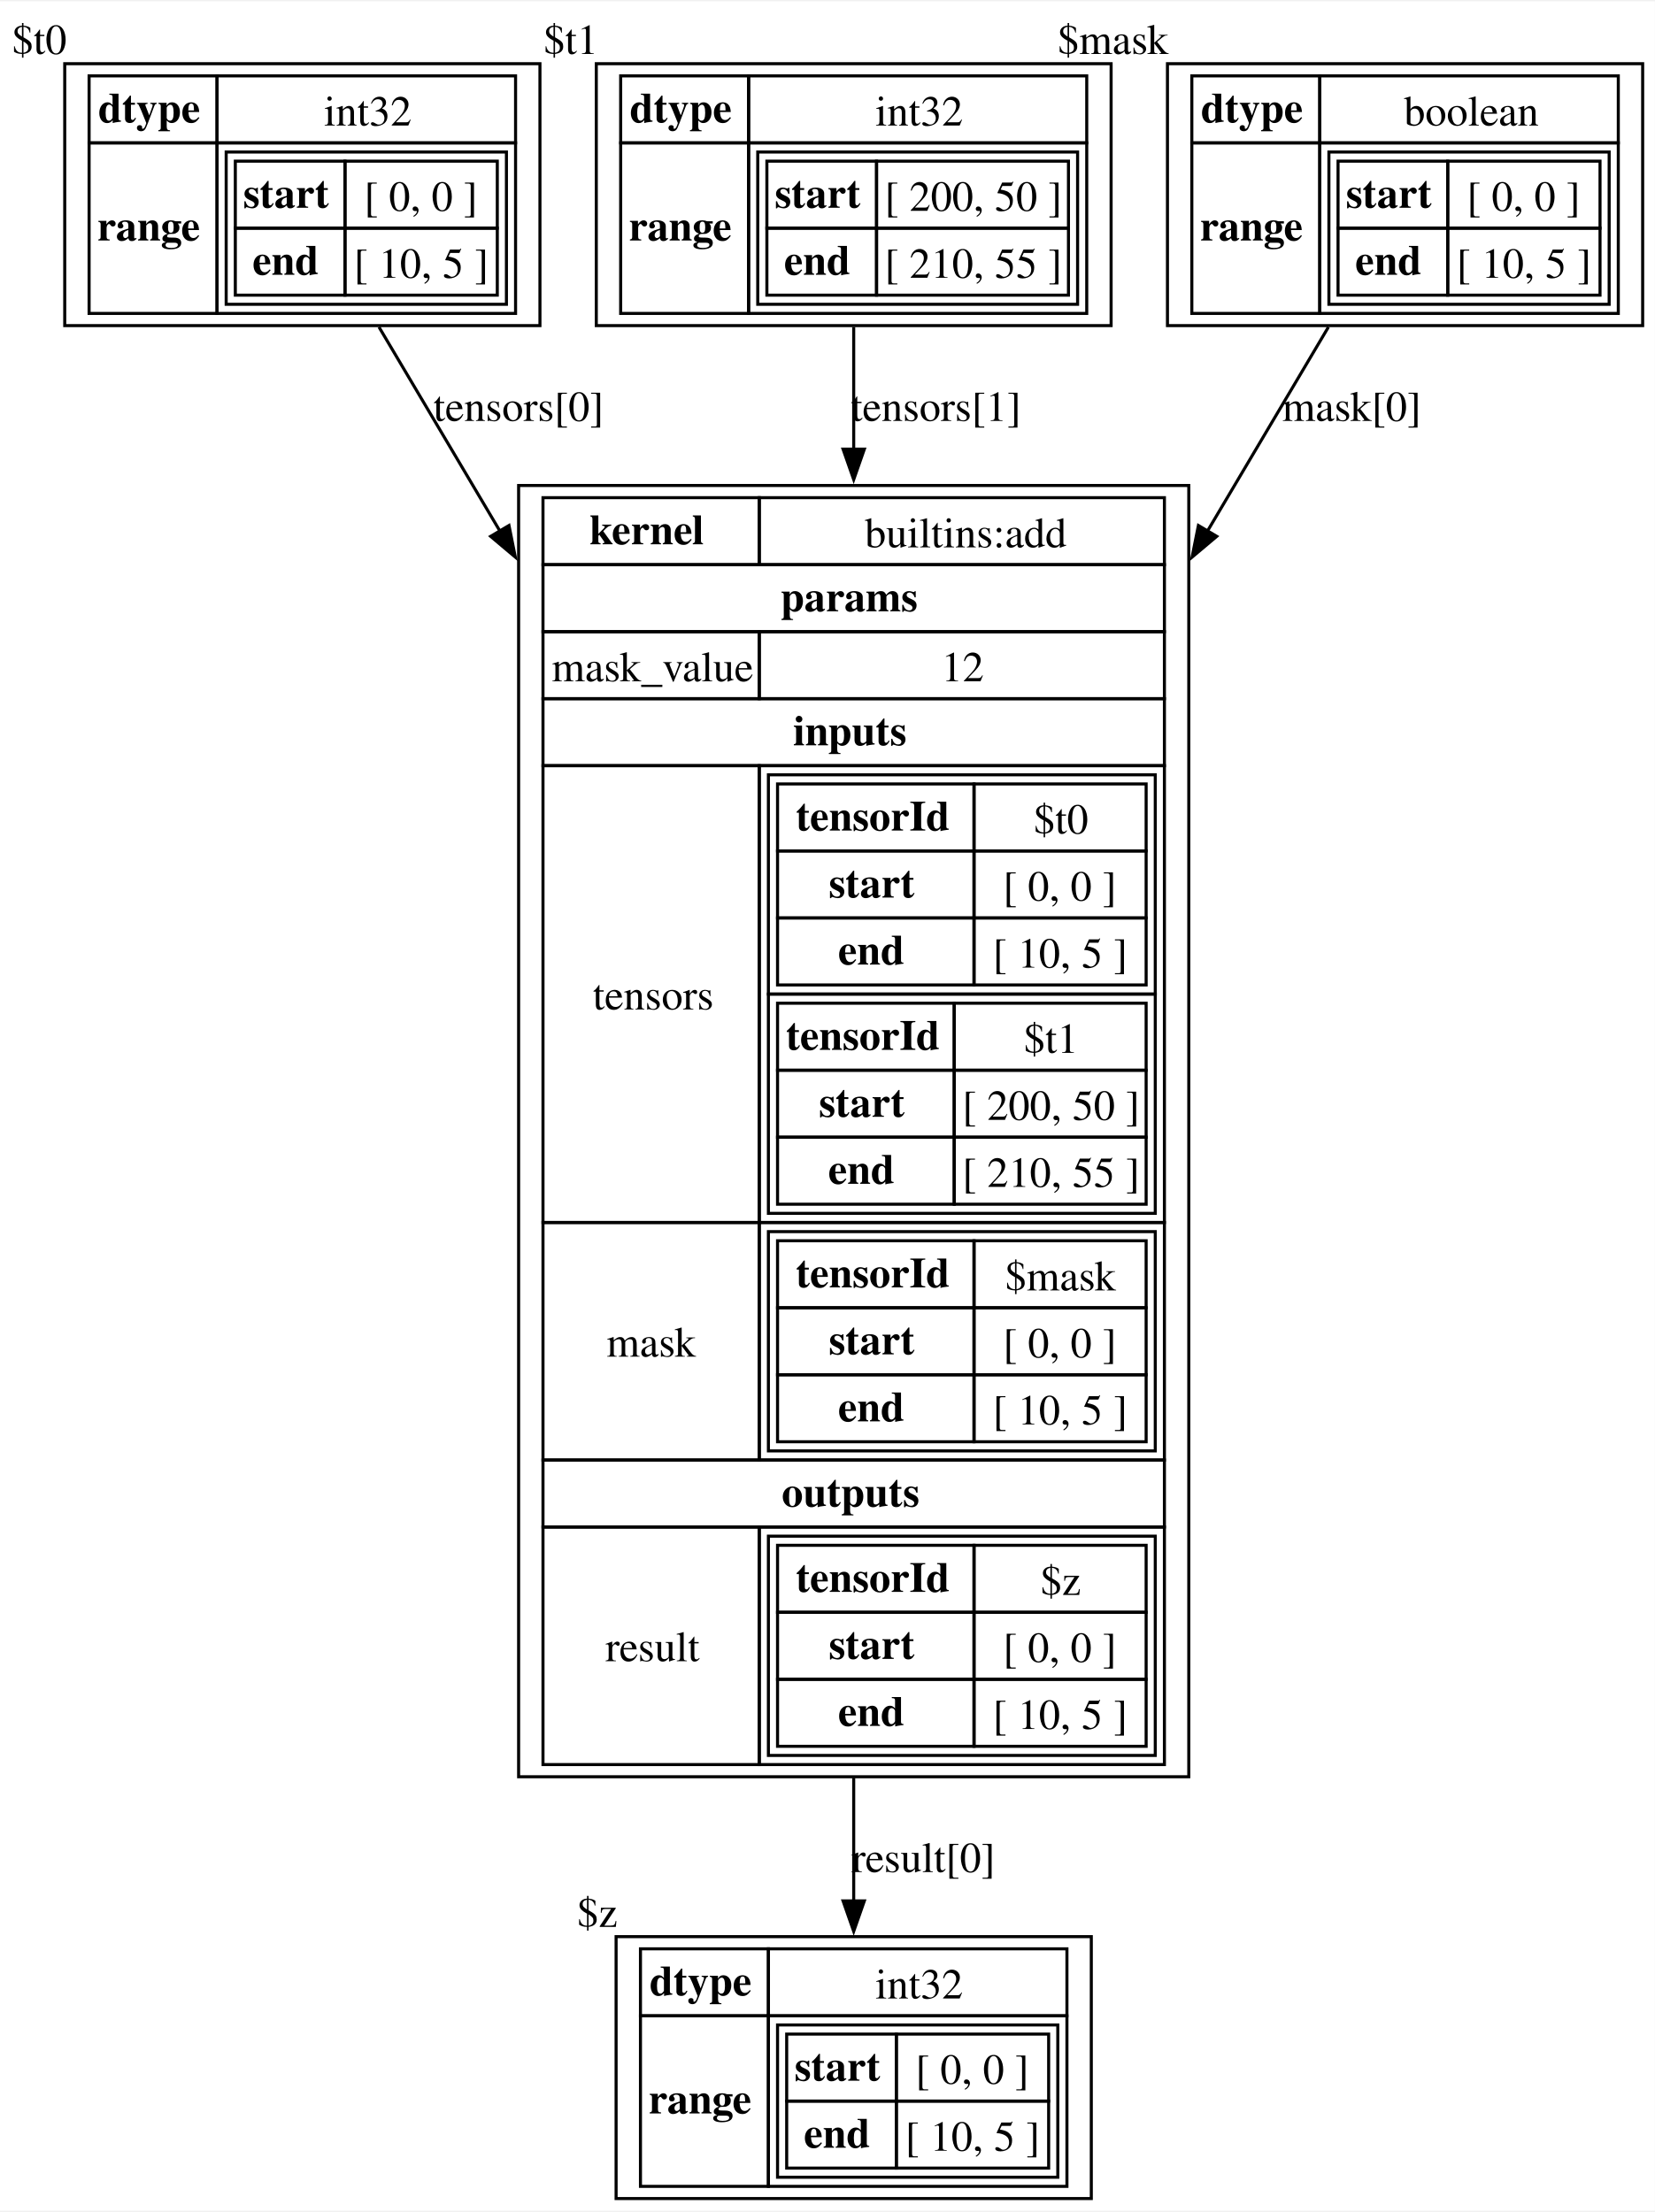
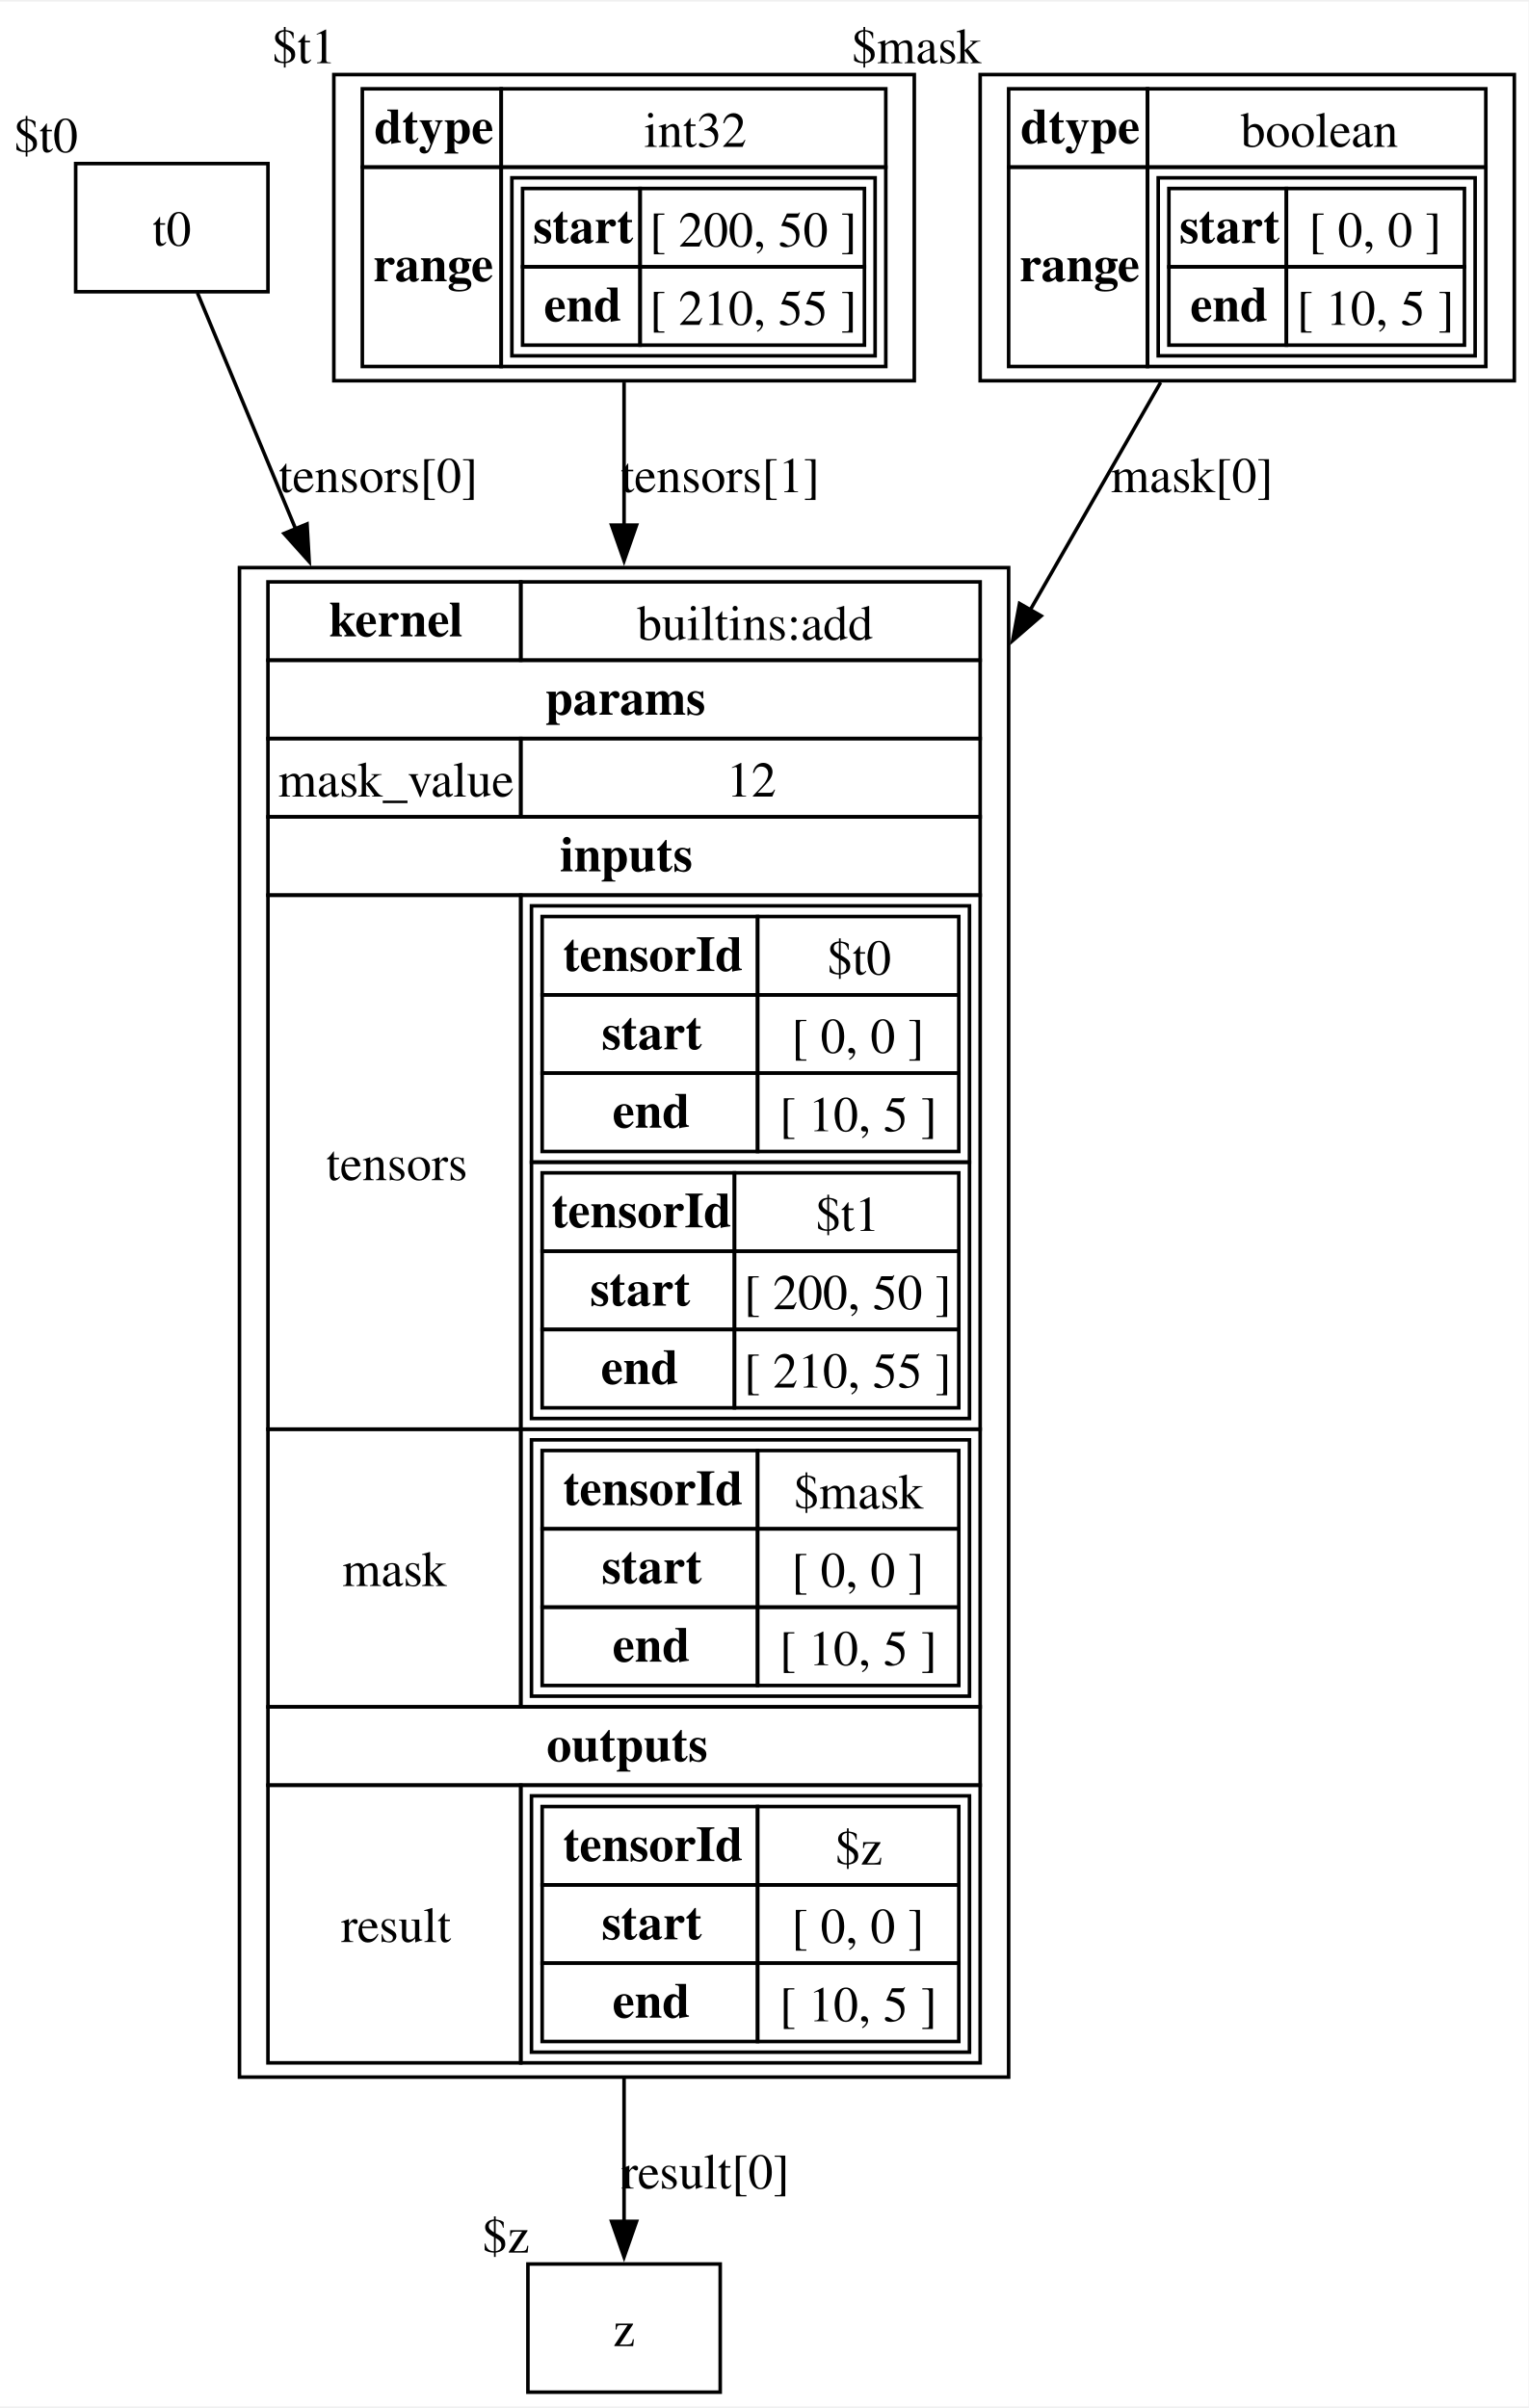
- <svg xmlns="http://www.w3.org/2000/svg" width="543pt" height="726pt" viewBox="0.00 0.00 543.25 725.50">
-   <g id="graph0" class="graph" transform="scale(1 1) rotate(0) translate(4 721.5)">
-     <polygon fill="white" stroke="none" points="-4,4 -4,-721.5 539.25,-721.5 539.25,4 -4,4" />
+ <svg xmlns="http://www.w3.org/2000/svg" width="429pt" height="676pt" viewBox="0.00 0.00 429.25 675.50">
+   <g id="graph0" class="graph" transform="scale(1 1) rotate(0) translate(4 671.5)">
+     <polygon fill="white" stroke="none" points="-4,4 -4,-671.5 425.25,-671.5 425.25,4 -4,4" />
    <g id="node1" class="node">
-       <polygon fill="none" stroke="black" points="173.25,-701 17.25,-701 17.25,-615 173.25,-615 173.25,-701" />
-       <polygon fill="none" stroke="black" points="25.25,-675 25.25,-697 67.25,-697 67.25,-675 25.25,-675" />
-       <text text-anchor="start" x="28.25" y="-681.7" font-family="Times,serif" font-weight="bold" font-size="14.00">dtype</text>
-       <text text-anchor="start" x="60.5" y="-681.7" font-family="Times,serif" font-size="14.00"> </text>
-       <polygon fill="none" stroke="black" points="67.25,-675 67.25,-697 165.25,-697 165.25,-675 67.25,-675" />
-       <text text-anchor="start" x="102.38" y="-680.7" font-family="Times,serif" font-size="14.00">int32</text>
-       <polygon fill="none" stroke="black" points="25.25,-619 25.25,-675 67.25,-675 67.25,-619 25.25,-619" />
-       <text text-anchor="start" x="27.88" y="-642.95" font-family="Times,serif" font-weight="bold" font-size="14.00">range</text>
-       <text text-anchor="start" x="60.88" y="-642.95" font-family="Times,serif" font-size="14.00"> </text>
-       <polygon fill="none" stroke="black" points="67.25,-619 67.25,-675 165.25,-675 165.25,-619 67.25,-619" />
-       <polygon fill="none" stroke="black" points="70.25,-622 70.25,-672 162.25,-672 162.25,-622 70.25,-622" />
-       <polygon fill="none" stroke="black" points="73.25,-647 73.25,-669 109.25,-669 109.25,-647 73.25,-647" />
-       <text text-anchor="start" x="75.88" y="-653.7" font-family="Times,serif" font-weight="bold" font-size="14.00">start</text>
-       <text text-anchor="start" x="102.88" y="-653.7" font-family="Times,serif" font-size="14.00"> </text>
-       <polygon fill="none" stroke="black" points="109.25,-647 109.25,-669 159.25,-669 159.25,-647 109.25,-647" />
-       <text text-anchor="start" x="115.5" y="-652.7" font-family="Times,serif" font-size="14.00">[ 0, 0 ]</text>
-       <polygon fill="none" stroke="black" points="73.25,-625 73.25,-647 109.25,-647 109.25,-625 73.25,-625" />
-       <text text-anchor="start" x="78.88" y="-631.7" font-family="Times,serif" font-weight="bold" font-size="14.00">end</text>
-       <text text-anchor="start" x="99.88" y="-631.7" font-family="Times,serif" font-size="14.00"> </text>
-       <polygon fill="none" stroke="black" points="109.25,-625 109.25,-647 159.25,-647 159.25,-625 109.25,-625" />
-       <text text-anchor="start" x="112.12" y="-630.7" font-family="Times,serif" font-size="14.00">[ 10, 5 ]</text>
-       <text text-anchor="start" x="0" y="-704.2" font-family="Times,serif" font-size="14.00">$t0</text>
+       <polygon fill="none" stroke="black" points="71.25,-626 17.25,-626 17.25,-590 71.25,-590 71.25,-626" />
+       <text text-anchor="middle" x="44.25" y="-602.95" font-family="Times,serif" font-size="14.00">t0</text>
+       <text text-anchor="start" x="0" y="-629.2" font-family="Times,serif" font-size="14.00">$t0</text>
    </g>
    <g id="node5" class="node">
-       <polygon fill="none" stroke="black" points="386.25,-562.5 166.25,-562.5 166.25,-138.5 386.25,-138.5 386.25,-562.5" />
-       <polygon fill="none" stroke="black" points="174.25,-536.5 174.25,-558.5 245.25,-558.5 245.25,-536.5 174.25,-536.5" />
-       <text text-anchor="start" x="189.5" y="-543.2" font-family="Times,serif" font-weight="bold" font-size="14.00">kernel</text>
-       <text text-anchor="start" x="226.25" y="-543.2" font-family="Times,serif" font-size="14.00"> </text>
-       <polygon fill="none" stroke="black" points="245.25,-536.5 245.25,-558.5 378.25,-558.5 378.25,-536.5 245.25,-536.5" />
-       <text text-anchor="start" x="279.88" y="-542.2" font-family="Times,serif" font-size="14.00">builtins:add</text>
-       <polygon fill="none" stroke="black" points="174.25,-514.5 174.25,-536.5 378.25,-536.5 378.25,-514.5 174.25,-514.5" />
-       <text text-anchor="start" x="252.25" y="-521.2" font-family="Times,serif" font-weight="bold" font-size="14.00">params</text>
-       <text text-anchor="start" x="296.5" y="-521.2" font-family="Times,serif" font-size="14.00"> </text>
-       <polygon fill="none" stroke="black" points="174.25,-492.5 174.25,-514.5 245.25,-514.5 245.25,-492.5 174.25,-492.5" />
-       <text text-anchor="start" x="177.12" y="-498.2" font-family="Times,serif" font-size="14.00">mask_value</text>
-       <polygon fill="none" stroke="black" points="245.25,-492.5 245.25,-514.5 378.25,-514.5 378.25,-492.5 245.25,-492.5" />
-       <text text-anchor="start" x="305" y="-498.2" font-family="Times,serif" font-size="14.00">12</text>
-       <polygon fill="none" stroke="black" points="174.25,-470.5 174.25,-492.5 378.25,-492.5 378.25,-470.5 174.25,-470.5" />
-       <text text-anchor="start" x="256.38" y="-477.2" font-family="Times,serif" font-weight="bold" font-size="14.00">inputs</text>
-       <text text-anchor="start" x="292.38" y="-477.2" font-family="Times,serif" font-size="14.00"> </text>
-       <polygon fill="none" stroke="black" points="174.25,-320.5 174.25,-470.5 245.25,-470.5 245.25,-320.5 174.25,-320.5" />
-       <text text-anchor="start" x="190.62" y="-390.45" font-family="Times,serif" font-size="14.00">tensors</text>
-       <polygon fill="none" stroke="black" points="245.25,-320.5 245.25,-470.5 378.25,-470.5 378.25,-320.5 245.25,-320.5" />
-       <polygon fill="none" stroke="black" points="248.25,-395.5 248.25,-467.5 375.25,-467.5 375.25,-395.5 248.25,-395.5" />
-       <polygon fill="none" stroke="black" points="251.25,-442.5 251.25,-464.5 315.75,-464.5 315.75,-442.5 251.25,-442.5" />
-       <text text-anchor="start" x="257.25" y="-449.2" font-family="Times,serif" font-weight="bold" font-size="14.00">tensorId</text>
-       <text text-anchor="start" x="306" y="-449.2" font-family="Times,serif" font-size="14.00"> </text>
-       <polygon fill="none" stroke="black" points="315.75,-442.5 315.75,-464.5 372.25,-464.5 372.25,-442.5 315.75,-442.5" />
-       <text text-anchor="start" x="335.38" y="-448.2" font-family="Times,serif" font-size="14.00">$t0</text>
-       <polygon fill="none" stroke="black" points="251.25,-420.5 251.25,-442.5 315.75,-442.5 315.75,-420.5 251.25,-420.5" />
-       <text text-anchor="start" x="268.12" y="-427.2" font-family="Times,serif" font-weight="bold" font-size="14.00">start</text>
-       <text text-anchor="start" x="295.12" y="-427.2" font-family="Times,serif" font-size="14.00"> </text>
-       <polygon fill="none" stroke="black" points="315.75,-420.5 315.75,-442.5 372.25,-442.5 372.25,-420.5 315.75,-420.5" />
-       <text text-anchor="start" x="325.25" y="-426.2" font-family="Times,serif" font-size="14.00">[ 0, 0 ]</text>
-       <polygon fill="none" stroke="black" points="251.25,-398.5 251.25,-420.5 315.75,-420.5 315.75,-398.5 251.25,-398.5" />
-       <text text-anchor="start" x="271.12" y="-405.2" font-family="Times,serif" font-weight="bold" font-size="14.00">end</text>
-       <text text-anchor="start" x="292.12" y="-405.2" font-family="Times,serif" font-size="14.00"> </text>
-       <polygon fill="none" stroke="black" points="315.75,-398.5 315.75,-420.5 372.25,-420.5 372.25,-398.5 315.75,-398.5" />
-       <text text-anchor="start" x="321.88" y="-404.2" font-family="Times,serif" font-size="14.00">[ 10, 5 ]</text>
-       <polygon fill="none" stroke="black" points="248.25,-323.5 248.25,-395.5 375.25,-395.5 375.25,-323.5 248.25,-323.5" />
-       <polygon fill="none" stroke="black" points="251.25,-370.5 251.25,-392.5 309.25,-392.5 309.25,-370.5 251.25,-370.5" />
-       <text text-anchor="start" x="254" y="-377.2" font-family="Times,serif" font-weight="bold" font-size="14.00">tensorId</text>
-       <text text-anchor="start" x="302.75" y="-377.2" font-family="Times,serif" font-size="14.00"> </text>
-       <polygon fill="none" stroke="black" points="309.25,-370.5 309.25,-392.5 372.25,-392.5 372.25,-370.5 309.25,-370.5" />
-       <text text-anchor="start" x="332.12" y="-376.2" font-family="Times,serif" font-size="14.00">$t1</text>
-       <polygon fill="none" stroke="black" points="251.25,-348.5 251.25,-370.5 309.25,-370.5 309.25,-348.5 251.25,-348.5" />
-       <text text-anchor="start" x="264.88" y="-355.2" font-family="Times,serif" font-weight="bold" font-size="14.00">start</text>
-       <text text-anchor="start" x="291.88" y="-355.2" font-family="Times,serif" font-size="14.00"> </text>
-       <polygon fill="none" stroke="black" points="309.25,-348.5 309.25,-370.5 372.25,-370.5 372.25,-348.5 309.25,-348.5" />
-       <text text-anchor="start" x="311.88" y="-354.2" font-family="Times,serif" font-size="14.00">[ 200, 50 ]</text>
-       <polygon fill="none" stroke="black" points="251.25,-326.5 251.25,-348.5 309.25,-348.5 309.25,-326.5 251.25,-326.5" />
-       <text text-anchor="start" x="267.88" y="-333.2" font-family="Times,serif" font-weight="bold" font-size="14.00">end</text>
-       <text text-anchor="start" x="288.88" y="-333.2" font-family="Times,serif" font-size="14.00"> </text>
-       <polygon fill="none" stroke="black" points="309.25,-326.5 309.25,-348.5 372.25,-348.5 372.25,-326.5 309.25,-326.5" />
-       <text text-anchor="start" x="311.88" y="-332.2" font-family="Times,serif" font-size="14.00">[ 210, 55 ]</text>
-       <polygon fill="none" stroke="black" points="174.25,-242.5 174.25,-320.5 245.25,-320.5 245.25,-242.5 174.25,-242.5" />
-       <text text-anchor="start" x="195.12" y="-276.45" font-family="Times,serif" font-size="14.00">mask</text>
-       <polygon fill="none" stroke="black" points="245.25,-242.5 245.25,-320.5 378.25,-320.5 378.25,-242.5 245.25,-242.5" />
-       <polygon fill="none" stroke="black" points="248.25,-245.5 248.25,-317.5 375.25,-317.5 375.25,-245.5 248.25,-245.5" />
-       <polygon fill="none" stroke="black" points="251.25,-292.5 251.25,-314.5 315.75,-314.5 315.75,-292.5 251.25,-292.5" />
-       <text text-anchor="start" x="257.25" y="-299.2" font-family="Times,serif" font-weight="bold" font-size="14.00">tensorId</text>
-       <text text-anchor="start" x="306" y="-299.2" font-family="Times,serif" font-size="14.00"> </text>
-       <polygon fill="none" stroke="black" points="315.75,-292.5 315.75,-314.5 372.25,-314.5 372.25,-292.5 315.75,-292.5" />
-       <text text-anchor="start" x="326" y="-298.2" font-family="Times,serif" font-size="14.00">$mask</text>
-       <polygon fill="none" stroke="black" points="251.25,-270.5 251.25,-292.5 315.75,-292.5 315.75,-270.5 251.25,-270.5" />
-       <text text-anchor="start" x="268.12" y="-277.2" font-family="Times,serif" font-weight="bold" font-size="14.00">start</text>
-       <text text-anchor="start" x="295.12" y="-277.2" font-family="Times,serif" font-size="14.00"> </text>
-       <polygon fill="none" stroke="black" points="315.75,-270.5 315.75,-292.5 372.25,-292.5 372.25,-270.5 315.75,-270.5" />
-       <text text-anchor="start" x="325.25" y="-276.2" font-family="Times,serif" font-size="14.00">[ 0, 0 ]</text>
-       <polygon fill="none" stroke="black" points="251.25,-248.5 251.25,-270.5 315.75,-270.5 315.75,-248.5 251.25,-248.5" />
-       <text text-anchor="start" x="271.12" y="-255.2" font-family="Times,serif" font-weight="bold" font-size="14.00">end</text>
-       <text text-anchor="start" x="292.12" y="-255.2" font-family="Times,serif" font-size="14.00"> </text>
-       <polygon fill="none" stroke="black" points="315.75,-248.5 315.75,-270.5 372.25,-270.5 372.25,-248.5 315.75,-248.5" />
-       <text text-anchor="start" x="321.88" y="-254.2" font-family="Times,serif" font-size="14.00">[ 10, 5 ]</text>
-       <polygon fill="none" stroke="black" points="174.25,-220.5 174.25,-242.5 378.25,-242.5 378.25,-220.5 174.25,-220.5" />
-       <text text-anchor="start" x="252.62" y="-227.2" font-family="Times,serif" font-weight="bold" font-size="14.00">outputs</text>
-       <text text-anchor="start" x="296.12" y="-227.2" font-family="Times,serif" font-size="14.00"> </text>
-       <polygon fill="none" stroke="black" points="174.25,-142.5 174.25,-220.5 245.25,-220.5 245.25,-142.5 174.25,-142.5" />
-       <text text-anchor="start" x="194.75" y="-176.45" font-family="Times,serif" font-size="14.00">result</text>
-       <polygon fill="none" stroke="black" points="245.25,-142.5 245.25,-220.5 378.25,-220.5 378.25,-142.5 245.25,-142.5" />
-       <polygon fill="none" stroke="black" points="248.25,-145.5 248.25,-217.5 375.25,-217.5 375.25,-145.5 248.25,-145.5" />
-       <polygon fill="none" stroke="black" points="251.25,-192.5 251.25,-214.5 315.75,-214.5 315.75,-192.5 251.25,-192.5" />
-       <text text-anchor="start" x="257.25" y="-199.2" font-family="Times,serif" font-weight="bold" font-size="14.00">tensorId</text>
-       <text text-anchor="start" x="306" y="-199.2" font-family="Times,serif" font-size="14.00"> </text>
-       <polygon fill="none" stroke="black" points="315.75,-192.5 315.75,-214.5 372.25,-214.5 372.25,-192.5 315.75,-192.5" />
-       <text text-anchor="start" x="337.62" y="-198.2" font-family="Times,serif" font-size="14.00">$z</text>
-       <polygon fill="none" stroke="black" points="251.25,-170.5 251.25,-192.5 315.75,-192.5 315.75,-170.5 251.25,-170.5" />
-       <text text-anchor="start" x="268.12" y="-177.2" font-family="Times,serif" font-weight="bold" font-size="14.00">start</text>
-       <text text-anchor="start" x="295.12" y="-177.2" font-family="Times,serif" font-size="14.00"> </text>
-       <polygon fill="none" stroke="black" points="315.75,-170.5 315.75,-192.5 372.25,-192.5 372.25,-170.5 315.75,-170.5" />
-       <text text-anchor="start" x="325.25" y="-176.2" font-family="Times,serif" font-size="14.00">[ 0, 0 ]</text>
-       <polygon fill="none" stroke="black" points="251.25,-148.5 251.25,-170.5 315.75,-170.5 315.75,-148.5 251.25,-148.5" />
-       <text text-anchor="start" x="271.12" y="-155.2" font-family="Times,serif" font-weight="bold" font-size="14.00">end</text>
-       <text text-anchor="start" x="292.12" y="-155.2" font-family="Times,serif" font-size="14.00"> </text>
-       <polygon fill="none" stroke="black" points="315.75,-148.5 315.75,-170.5 372.25,-170.5 372.25,-148.5 315.75,-148.5" />
-       <text text-anchor="start" x="321.88" y="-154.2" font-family="Times,serif" font-size="14.00">[ 10, 5 ]</text>
+       <polygon fill="none" stroke="black" points="279.25,-512.5 63.25,-512.5 63.25,-88.5 279.25,-88.5 279.25,-512.5" />
+       <polygon fill="none" stroke="black" points="71.25,-486.5 71.25,-508.5 142.25,-508.5 142.25,-486.5 71.25,-486.5" />
+       <text text-anchor="start" x="88.38" y="-493.2" font-family="Times,serif" font-weight="bold" font-size="14.00">kernel</text>
+       <polygon fill="none" stroke="black" points="142.25,-486.5 142.25,-508.5 271.25,-508.5 271.25,-486.5 142.25,-486.5" />
+       <text text-anchor="start" x="174.88" y="-492.2" font-family="Times,serif" font-size="14.00">builtins:add</text>
+       <polygon fill="none" stroke="black" points="71.25,-464.5 71.25,-486.5 271.25,-486.5 271.25,-464.5 71.25,-464.5" />
+       <text text-anchor="start" x="149.12" y="-471.2" font-family="Times,serif" font-weight="bold" font-size="14.00">params</text>
+       <polygon fill="none" stroke="black" points="71.25,-442.5 71.25,-464.5 142.25,-464.5 142.25,-442.5 71.25,-442.5" />
+       <text text-anchor="start" x="74.12" y="-448.2" font-family="Times,serif" font-size="14.00">mask_value</text>
+       <polygon fill="none" stroke="black" points="142.25,-442.5 142.25,-464.5 271.25,-464.5 271.25,-442.5 142.25,-442.5" />
+       <text text-anchor="start" x="200" y="-448.2" font-family="Times,serif" font-size="14.00">12</text>
+       <polygon fill="none" stroke="black" points="71.25,-420.5 71.25,-442.5 271.25,-442.5 271.25,-420.5 71.25,-420.5" />
+       <text text-anchor="start" x="153.25" y="-427.2" font-family="Times,serif" font-weight="bold" font-size="14.00">inputs</text>
+       <polygon fill="none" stroke="black" points="71.25,-270.5 71.25,-420.5 142.25,-420.5 142.25,-270.5 71.25,-270.5" />
+       <text text-anchor="start" x="87.62" y="-340.45" font-family="Times,serif" font-size="14.00">tensors</text>
+       <polygon fill="none" stroke="black" points="142.25,-270.5 142.25,-420.5 271.25,-420.5 271.25,-270.5 142.25,-270.5" />
+       <polygon fill="none" stroke="black" points="145.25,-345.5 145.25,-417.5 268.25,-417.5 268.25,-345.5 145.25,-345.5" />
+       <polygon fill="none" stroke="black" points="148.25,-392.5 148.25,-414.5 208.75,-414.5 208.75,-392.5 148.25,-392.5" />
+       <text text-anchor="start" x="154.12" y="-399.2" font-family="Times,serif" font-weight="bold" font-size="14.00">tensorId</text>
+       <polygon fill="none" stroke="black" points="208.75,-392.5 208.75,-414.5 265.25,-414.5 265.25,-392.5 208.75,-392.5" />
+       <text text-anchor="start" x="228.38" y="-398.2" font-family="Times,serif" font-size="14.00">$t0</text>
+       <polygon fill="none" stroke="black" points="148.25,-370.5 148.25,-392.5 208.75,-392.5 208.75,-370.5 148.25,-370.5" />
+       <text text-anchor="start" x="165" y="-377.2" font-family="Times,serif" font-weight="bold" font-size="14.00">start</text>
+       <polygon fill="none" stroke="black" points="208.75,-370.5 208.75,-392.5 265.25,-392.5 265.25,-370.5 208.75,-370.5" />
+       <text text-anchor="start" x="218.25" y="-376.2" font-family="Times,serif" font-size="14.00">[ 0, 0 ]</text>
+       <polygon fill="none" stroke="black" points="148.25,-348.5 148.25,-370.5 208.75,-370.5 208.75,-348.5 148.25,-348.5" />
+       <text text-anchor="start" x="168" y="-355.2" font-family="Times,serif" font-weight="bold" font-size="14.00">end</text>
+       <polygon fill="none" stroke="black" points="208.75,-348.5 208.75,-370.5 265.25,-370.5 265.25,-348.5 208.75,-348.5" />
+       <text text-anchor="start" x="214.88" y="-354.2" font-family="Times,serif" font-size="14.00">[ 10, 5 ]</text>
+       <polygon fill="none" stroke="black" points="145.25,-273.5 145.25,-345.5 268.25,-345.5 268.25,-273.5 145.25,-273.5" />
+       <polygon fill="none" stroke="black" points="148.25,-320.5 148.25,-342.5 202.25,-342.5 202.25,-320.5 148.25,-320.5" />
+       <text text-anchor="start" x="150.88" y="-327.2" font-family="Times,serif" font-weight="bold" font-size="14.00">tensorId</text>
+       <polygon fill="none" stroke="black" points="202.25,-320.5 202.25,-342.5 265.25,-342.5 265.25,-320.5 202.25,-320.5" />
+       <text text-anchor="start" x="225.12" y="-326.2" font-family="Times,serif" font-size="14.00">$t1</text>
+       <polygon fill="none" stroke="black" points="148.25,-298.5 148.25,-320.5 202.25,-320.5 202.25,-298.5 148.25,-298.5" />
+       <text text-anchor="start" x="161.75" y="-305.2" font-family="Times,serif" font-weight="bold" font-size="14.00">start</text>
+       <polygon fill="none" stroke="black" points="202.25,-298.5 202.25,-320.5 265.25,-320.5 265.25,-298.5 202.25,-298.5" />
+       <text text-anchor="start" x="204.88" y="-304.2" font-family="Times,serif" font-size="14.00">[ 200, 50 ]</text>
+       <polygon fill="none" stroke="black" points="148.25,-276.5 148.25,-298.5 202.25,-298.5 202.25,-276.5 148.25,-276.5" />
+       <text text-anchor="start" x="164.75" y="-283.2" font-family="Times,serif" font-weight="bold" font-size="14.00">end</text>
+       <polygon fill="none" stroke="black" points="202.25,-276.5 202.25,-298.5 265.25,-298.5 265.25,-276.5 202.25,-276.5" />
+       <text text-anchor="start" x="204.88" y="-282.2" font-family="Times,serif" font-size="14.00">[ 210, 55 ]</text>
+       <polygon fill="none" stroke="black" points="71.25,-192.5 71.25,-270.5 142.25,-270.5 142.25,-192.5 71.25,-192.5" />
+       <text text-anchor="start" x="92.12" y="-226.45" font-family="Times,serif" font-size="14.00">mask</text>
+       <polygon fill="none" stroke="black" points="142.25,-192.5 142.25,-270.5 271.25,-270.5 271.25,-192.5 142.25,-192.5" />
+       <polygon fill="none" stroke="black" points="145.25,-195.5 145.25,-267.5 268.25,-267.5 268.25,-195.5 145.25,-195.5" />
+       <polygon fill="none" stroke="black" points="148.25,-242.5 148.25,-264.5 208.75,-264.5 208.75,-242.5 148.25,-242.5" />
+       <text text-anchor="start" x="154.12" y="-249.2" font-family="Times,serif" font-weight="bold" font-size="14.00">tensorId</text>
+       <polygon fill="none" stroke="black" points="208.75,-242.5 208.75,-264.5 265.25,-264.5 265.25,-242.5 208.75,-242.5" />
+       <text text-anchor="start" x="219" y="-248.2" font-family="Times,serif" font-size="14.00">$mask</text>
+       <polygon fill="none" stroke="black" points="148.25,-220.5 148.25,-242.5 208.75,-242.5 208.75,-220.5 148.25,-220.5" />
+       <text text-anchor="start" x="165" y="-227.2" font-family="Times,serif" font-weight="bold" font-size="14.00">start</text>
+       <polygon fill="none" stroke="black" points="208.75,-220.5 208.75,-242.5 265.25,-242.5 265.25,-220.5 208.75,-220.5" />
+       <text text-anchor="start" x="218.25" y="-226.2" font-family="Times,serif" font-size="14.00">[ 0, 0 ]</text>
+       <polygon fill="none" stroke="black" points="148.25,-198.5 148.25,-220.5 208.75,-220.5 208.75,-198.5 148.25,-198.5" />
+       <text text-anchor="start" x="168" y="-205.2" font-family="Times,serif" font-weight="bold" font-size="14.00">end</text>
+       <polygon fill="none" stroke="black" points="208.75,-198.5 208.75,-220.5 265.25,-220.5 265.25,-198.5 208.75,-198.5" />
+       <text text-anchor="start" x="214.88" y="-204.2" font-family="Times,serif" font-size="14.00">[ 10, 5 ]</text>
+       <polygon fill="none" stroke="black" points="71.25,-170.5 71.25,-192.5 271.25,-192.5 271.25,-170.5 71.25,-170.5" />
+       <text text-anchor="start" x="149.5" y="-177.2" font-family="Times,serif" font-weight="bold" font-size="14.00">outputs</text>
+       <polygon fill="none" stroke="black" points="71.25,-92.5 71.25,-170.5 142.25,-170.5 142.25,-92.5 71.25,-92.5" />
+       <text text-anchor="start" x="91.75" y="-126.45" font-family="Times,serif" font-size="14.00">result</text>
+       <polygon fill="none" stroke="black" points="142.25,-92.5 142.25,-170.5 271.25,-170.5 271.25,-92.5 142.25,-92.5" />
+       <polygon fill="none" stroke="black" points="145.25,-95.5 145.25,-167.5 268.25,-167.5 268.25,-95.5 145.25,-95.5" />
+       <polygon fill="none" stroke="black" points="148.25,-142.5 148.25,-164.5 208.75,-164.5 208.75,-142.5 148.25,-142.5" />
+       <text text-anchor="start" x="154.12" y="-149.2" font-family="Times,serif" font-weight="bold" font-size="14.00">tensorId</text>
+       <polygon fill="none" stroke="black" points="208.75,-142.5 208.75,-164.5 265.25,-164.5 265.25,-142.5 208.75,-142.5" />
+       <text text-anchor="start" x="230.62" y="-148.2" font-family="Times,serif" font-size="14.00">$z</text>
+       <polygon fill="none" stroke="black" points="148.25,-120.5 148.25,-142.5 208.75,-142.5 208.75,-120.5 148.25,-120.5" />
+       <text text-anchor="start" x="165" y="-127.2" font-family="Times,serif" font-weight="bold" font-size="14.00">start</text>
+       <polygon fill="none" stroke="black" points="208.75,-120.5 208.75,-142.5 265.25,-142.5 265.25,-120.5 208.75,-120.5" />
+       <text text-anchor="start" x="218.25" y="-126.2" font-family="Times,serif" font-size="14.00">[ 0, 0 ]</text>
+       <polygon fill="none" stroke="black" points="148.25,-98.5 148.25,-120.5 208.75,-120.5 208.75,-98.5 148.25,-98.5" />
+       <text text-anchor="start" x="168" y="-105.2" font-family="Times,serif" font-weight="bold" font-size="14.00">end</text>
+       <polygon fill="none" stroke="black" points="208.75,-98.5 208.75,-120.5 265.25,-120.5 265.25,-98.5 208.75,-98.5" />
+       <text text-anchor="start" x="214.88" y="-104.2" font-family="Times,serif" font-size="14.00">[ 10, 5 ]</text>
    </g>
    <g id="edge1" class="edge">
-       <path fill="none" stroke="black" d="M120.42,-614.52C131.49,-595.84 145.34,-572.45 160.21,-547.37" />
-       <polygon fill="black" stroke="black" points="163.09,-549.37 165.17,-538.98 157.07,-545.8 163.09,-549.37" />
-       <text text-anchor="middle" x="166.25" y="-583.7" font-family="Times,serif" font-size="14.00">tensors[0]</text>
+       <path fill="none" stroke="black" d="M51.44,-589.7C57.73,-574.58 67.63,-550.76 79.11,-523.14" />
+       <polygon fill="black" stroke="black" points="82.22,-524.77 82.83,-514.19 75.76,-522.08 82.22,-524.77" />
+       <text text-anchor="middle" x="102.25" y="-533.7" font-family="Times,serif" font-size="14.00">tensors[0]</text>
    </g>
    <g id="node2" class="node">
-       <polygon fill="none" stroke="black" points="360.75,-701 191.75,-701 191.75,-615 360.75,-615 360.75,-701" />
-       <polygon fill="none" stroke="black" points="199.75,-675 199.75,-697 241.75,-697 241.75,-675 199.75,-675" />
-       <text text-anchor="start" x="202.75" y="-681.7" font-family="Times,serif" font-weight="bold" font-size="14.00">dtype</text>
-       <text text-anchor="start" x="235" y="-681.7" font-family="Times,serif" font-size="14.00"> </text>
-       <polygon fill="none" stroke="black" points="241.75,-675 241.75,-697 352.75,-697 352.75,-675 241.75,-675" />
-       <text text-anchor="start" x="283.38" y="-680.7" font-family="Times,serif" font-size="14.00">int32</text>
-       <polygon fill="none" stroke="black" points="199.75,-619 199.75,-675 241.75,-675 241.75,-619 199.75,-619" />
-       <text text-anchor="start" x="202.38" y="-642.95" font-family="Times,serif" font-weight="bold" font-size="14.00">range</text>
-       <text text-anchor="start" x="235.38" y="-642.95" font-family="Times,serif" font-size="14.00"> </text>
-       <polygon fill="none" stroke="black" points="241.75,-619 241.75,-675 352.75,-675 352.75,-619 241.75,-619" />
-       <polygon fill="none" stroke="black" points="244.75,-622 244.75,-672 349.75,-672 349.75,-622 244.75,-622" />
-       <polygon fill="none" stroke="black" points="247.75,-647 247.75,-669 283.75,-669 283.75,-647 247.75,-647" />
-       <text text-anchor="start" x="250.38" y="-653.7" font-family="Times,serif" font-weight="bold" font-size="14.00">start</text>
-       <text text-anchor="start" x="277.38" y="-653.7" font-family="Times,serif" font-size="14.00"> </text>
-       <polygon fill="none" stroke="black" points="283.75,-647 283.75,-669 346.75,-669 346.75,-647 283.75,-647" />
-       <text text-anchor="start" x="286.38" y="-652.7" font-family="Times,serif" font-size="14.00">[ 200, 50 ]</text>
-       <polygon fill="none" stroke="black" points="247.75,-625 247.75,-647 283.75,-647 283.75,-625 247.75,-625" />
-       <text text-anchor="start" x="253.38" y="-631.7" font-family="Times,serif" font-weight="bold" font-size="14.00">end</text>
-       <text text-anchor="start" x="274.38" y="-631.7" font-family="Times,serif" font-size="14.00"> </text>
-       <polygon fill="none" stroke="black" points="283.75,-625 283.75,-647 346.75,-647 346.75,-625 283.75,-625" />
-       <text text-anchor="start" x="286.38" y="-630.7" font-family="Times,serif" font-size="14.00">[ 210, 55 ]</text>
-       <text text-anchor="start" x="174.5" y="-704.2" font-family="Times,serif" font-size="14.00">$t1</text>
+       <polygon fill="none" stroke="black" points="252.75,-651 89.75,-651 89.75,-565 252.75,-565 252.75,-651" />
+       <polygon fill="none" stroke="black" points="97.75,-625 97.75,-647 136.75,-647 136.75,-625 97.75,-625" />
+       <text text-anchor="start" x="101.12" y="-631.7" font-family="Times,serif" font-weight="bold" font-size="14.00">dtype</text>
+       <polygon fill="none" stroke="black" points="136.75,-625 136.75,-647 244.75,-647 244.75,-625 136.75,-625" />
+       <text text-anchor="start" x="176.88" y="-630.7" font-family="Times,serif" font-size="14.00">int32</text>
+       <polygon fill="none" stroke="black" points="97.75,-569 97.75,-625 136.75,-625 136.75,-569 97.75,-569" />
+       <text text-anchor="start" x="100.75" y="-592.95" font-family="Times,serif" font-weight="bold" font-size="14.00">range</text>
+       <polygon fill="none" stroke="black" points="136.75,-569 136.75,-625 244.75,-625 244.75,-569 136.75,-569" />
+       <polygon fill="none" stroke="black" points="139.75,-572 139.75,-622 241.75,-622 241.75,-572 139.75,-572" />
+       <polygon fill="none" stroke="black" points="142.75,-597 142.75,-619 175.75,-619 175.75,-597 142.75,-597" />
+       <text text-anchor="start" x="145.75" y="-603.7" font-family="Times,serif" font-weight="bold" font-size="14.00">start</text>
+       <polygon fill="none" stroke="black" points="175.75,-597 175.75,-619 238.75,-619 238.75,-597 175.75,-597" />
+       <text text-anchor="start" x="178.38" y="-602.7" font-family="Times,serif" font-size="14.00">[ 200, 50 ]</text>
+       <polygon fill="none" stroke="black" points="142.75,-575 142.75,-597 175.75,-597 175.75,-575 142.75,-575" />
+       <text text-anchor="start" x="148.75" y="-581.7" font-family="Times,serif" font-weight="bold" font-size="14.00">end</text>
+       <polygon fill="none" stroke="black" points="175.75,-575 175.75,-597 238.75,-597 238.75,-575 175.75,-575" />
+       <text text-anchor="start" x="178.38" y="-580.7" font-family="Times,serif" font-size="14.00">[ 210, 55 ]</text>
+       <text text-anchor="start" x="72.5" y="-654.2" font-family="Times,serif" font-size="14.00">$t1</text>
    </g>
    <g id="edge2" class="edge">
-       <path fill="none" stroke="black" d="M276.25,-614.52C276.25,-602.76 276.25,-589.14 276.25,-574.4" />
-       <polygon fill="black" stroke="black" points="279.75,-574.44 276.25,-564.44 272.75,-574.44 279.75,-574.44" />
-       <text text-anchor="middle" x="303.25" y="-583.7" font-family="Times,serif" font-size="14.00">tensors[1]</text>
+       <path fill="none" stroke="black" d="M171.25,-564.52C171.25,-552.76 171.25,-539.14 171.25,-524.4" />
+       <polygon fill="black" stroke="black" points="174.75,-524.44 171.25,-514.44 167.75,-524.44 174.75,-524.44" />
+       <text text-anchor="middle" x="198.25" y="-533.7" font-family="Times,serif" font-size="14.00">tensors[1]</text>
    </g>
    <g id="node3" class="node">
-       <polygon fill="none" stroke="black" points="535.25,-701 379.25,-701 379.25,-615 535.25,-615 535.25,-701" />
-       <polygon fill="none" stroke="black" points="387.25,-675 387.25,-697 429.25,-697 429.25,-675 387.25,-675" />
-       <text text-anchor="start" x="390.25" y="-681.7" font-family="Times,serif" font-weight="bold" font-size="14.00">dtype</text>
-       <text text-anchor="start" x="422.5" y="-681.7" font-family="Times,serif" font-size="14.00"> </text>
-       <polygon fill="none" stroke="black" points="429.25,-675 429.25,-697 527.25,-697 527.25,-675 429.25,-675" />
-       <text text-anchor="start" x="456.88" y="-680.7" font-family="Times,serif" font-size="14.00">boolean</text>
-       <polygon fill="none" stroke="black" points="387.25,-619 387.25,-675 429.25,-675 429.25,-619 387.25,-619" />
-       <text text-anchor="start" x="389.88" y="-642.95" font-family="Times,serif" font-weight="bold" font-size="14.00">range</text>
-       <text text-anchor="start" x="422.88" y="-642.95" font-family="Times,serif" font-size="14.00"> </text>
-       <polygon fill="none" stroke="black" points="429.25,-619 429.25,-675 527.25,-675 527.25,-619 429.25,-619" />
-       <polygon fill="none" stroke="black" points="432.25,-622 432.25,-672 524.25,-672 524.25,-622 432.25,-622" />
-       <polygon fill="none" stroke="black" points="435.25,-647 435.25,-669 471.25,-669 471.25,-647 435.25,-647" />
-       <text text-anchor="start" x="437.88" y="-653.7" font-family="Times,serif" font-weight="bold" font-size="14.00">start</text>
-       <text text-anchor="start" x="464.88" y="-653.7" font-family="Times,serif" font-size="14.00"> </text>
-       <polygon fill="none" stroke="black" points="471.25,-647 471.25,-669 521.25,-669 521.25,-647 471.25,-647" />
-       <text text-anchor="start" x="477.5" y="-652.7" font-family="Times,serif" font-size="14.00">[ 0, 0 ]</text>
-       <polygon fill="none" stroke="black" points="435.25,-625 435.25,-647 471.25,-647 471.25,-625 435.25,-625" />
-       <text text-anchor="start" x="440.88" y="-631.7" font-family="Times,serif" font-weight="bold" font-size="14.00">end</text>
-       <text text-anchor="start" x="461.88" y="-631.7" font-family="Times,serif" font-size="14.00"> </text>
-       <polygon fill="none" stroke="black" points="471.25,-625 471.25,-647 521.25,-647 521.25,-625 471.25,-625" />
-       <text text-anchor="start" x="474.12" y="-630.7" font-family="Times,serif" font-size="14.00">[ 10, 5 ]</text>
-       <text text-anchor="start" x="343.25" y="-704.2" font-family="Times,serif" font-size="14.00">$mask</text>
+       <polygon fill="none" stroke="black" points="421.25,-651 271.25,-651 271.25,-565 421.25,-565 421.25,-651" />
+       <polygon fill="none" stroke="black" points="279.25,-625 279.25,-647 318.25,-647 318.25,-625 279.25,-625" />
+       <text text-anchor="start" x="282.62" y="-631.7" font-family="Times,serif" font-weight="bold" font-size="14.00">dtype</text>
+       <polygon fill="none" stroke="black" points="318.25,-625 318.25,-647 413.25,-647 413.25,-625 318.25,-625" />
+       <text text-anchor="start" x="344.38" y="-630.7" font-family="Times,serif" font-size="14.00">boolean</text>
+       <polygon fill="none" stroke="black" points="279.25,-569 279.25,-625 318.25,-625 318.25,-569 279.25,-569" />
+       <text text-anchor="start" x="282.25" y="-592.95" font-family="Times,serif" font-weight="bold" font-size="14.00">range</text>
+       <polygon fill="none" stroke="black" points="318.25,-569 318.25,-625 413.25,-625 413.25,-569 318.25,-569" />
+       <polygon fill="none" stroke="black" points="321.25,-572 321.25,-622 410.25,-622 410.25,-572 321.25,-572" />
+       <polygon fill="none" stroke="black" points="324.25,-597 324.25,-619 357.25,-619 357.25,-597 324.25,-597" />
+       <text text-anchor="start" x="327.25" y="-603.7" font-family="Times,serif" font-weight="bold" font-size="14.00">start</text>
+       <polygon fill="none" stroke="black" points="357.25,-597 357.25,-619 407.25,-619 407.25,-597 357.25,-597" />
+       <text text-anchor="start" x="363.5" y="-602.7" font-family="Times,serif" font-size="14.00">[ 0, 0 ]</text>
+       <polygon fill="none" stroke="black" points="324.25,-575 324.25,-597 357.25,-597 357.25,-575 324.25,-575" />
+       <text text-anchor="start" x="330.25" y="-581.7" font-family="Times,serif" font-weight="bold" font-size="14.00">end</text>
+       <polygon fill="none" stroke="black" points="357.25,-575 357.25,-597 407.25,-597 407.25,-575 357.25,-575" />
+       <text text-anchor="start" x="360.12" y="-580.7" font-family="Times,serif" font-size="14.00">[ 10, 5 ]</text>
+       <text text-anchor="start" x="235.25" y="-654.2" font-family="Times,serif" font-size="14.00">$mask</text>
    </g>
    <g id="edge3" class="edge">
-       <path fill="none" stroke="black" d="M432.08,-614.52C421.01,-595.84 407.16,-572.45 392.29,-547.37" />
-       <polygon fill="black" stroke="black" points="395.43,-545.8 387.33,-538.98 389.41,-549.37 395.43,-545.8" />
-       <text text-anchor="middle" x="439.75" y="-583.7" font-family="Times,serif" font-size="14.00">mask[0]</text>
+       <path fill="none" stroke="black" d="M321.92,-564.52C311.68,-546.65 298.98,-524.47 285.32,-500.63" />
+       <polygon fill="black" stroke="black" points="288.38,-498.94 280.37,-492 282.31,-502.42 288.38,-498.94" />
+       <text text-anchor="middle" x="330.75" y="-533.7" font-family="Times,serif" font-size="14.00">mask[0]</text>
    </g>
    <g id="node4" class="node">
-       <polygon fill="none" stroke="black" points="354.25,-86 198.25,-86 198.25,0 354.25,0 354.25,-86" />
-       <polygon fill="none" stroke="black" points="206.25,-60 206.25,-82 248.25,-82 248.25,-60 206.25,-60" />
-       <text text-anchor="start" x="209.25" y="-66.7" font-family="Times,serif" font-weight="bold" font-size="14.00">dtype</text>
-       <text text-anchor="start" x="241.5" y="-66.7" font-family="Times,serif" font-size="14.00"> </text>
-       <polygon fill="none" stroke="black" points="248.25,-60 248.25,-82 346.25,-82 346.25,-60 248.25,-60" />
-       <text text-anchor="start" x="283.38" y="-65.7" font-family="Times,serif" font-size="14.00">int32</text>
-       <polygon fill="none" stroke="black" points="206.25,-4 206.25,-60 248.25,-60 248.25,-4 206.25,-4" />
-       <text text-anchor="start" x="208.88" y="-27.95" font-family="Times,serif" font-weight="bold" font-size="14.00">range</text>
-       <text text-anchor="start" x="241.88" y="-27.95" font-family="Times,serif" font-size="14.00"> </text>
-       <polygon fill="none" stroke="black" points="248.25,-4 248.25,-60 346.25,-60 346.25,-4 248.25,-4" />
-       <polygon fill="none" stroke="black" points="251.25,-7 251.25,-57 343.25,-57 343.25,-7 251.25,-7" />
-       <polygon fill="none" stroke="black" points="254.25,-32 254.25,-54 290.25,-54 290.25,-32 254.25,-32" />
-       <text text-anchor="start" x="256.88" y="-38.7" font-family="Times,serif" font-weight="bold" font-size="14.00">start</text>
-       <text text-anchor="start" x="283.88" y="-38.7" font-family="Times,serif" font-size="14.00"> </text>
-       <polygon fill="none" stroke="black" points="290.25,-32 290.25,-54 340.25,-54 340.25,-32 290.25,-32" />
-       <text text-anchor="start" x="296.5" y="-37.7" font-family="Times,serif" font-size="14.00">[ 0, 0 ]</text>
-       <polygon fill="none" stroke="black" points="254.25,-10 254.25,-32 290.25,-32 290.25,-10 254.25,-10" />
-       <text text-anchor="start" x="259.88" y="-16.7" font-family="Times,serif" font-weight="bold" font-size="14.00">end</text>
-       <text text-anchor="start" x="280.88" y="-16.7" font-family="Times,serif" font-size="14.00"> </text>
-       <polygon fill="none" stroke="black" points="290.25,-10 290.25,-32 340.25,-32 340.25,-10 290.25,-10" />
-       <text text-anchor="start" x="293.12" y="-15.7" font-family="Times,serif" font-size="14.00">[ 10, 5 ]</text>
-       <text text-anchor="start" x="185.5" y="-89.2" font-family="Times,serif" font-size="14.00">$z</text>
+       <polygon fill="none" stroke="black" points="198.25,-36 144.25,-36 144.25,0 198.25,0 198.25,-36" />
+       <text text-anchor="middle" x="171.25" y="-12.95" font-family="Times,serif" font-size="14.00">z</text>
+       <text text-anchor="start" x="131.5" y="-39.2" font-family="Times,serif" font-size="14.00">$z</text>
    </g>
    <g id="edge4" class="edge">
-       <path fill="none" stroke="black" d="M276.25,-138.15C276.25,-123.54 276.25,-109.77 276.25,-97.5" />
-       <polygon fill="black" stroke="black" points="279.75,-97.74 276.25,-87.74 272.75,-97.74 279.75,-97.74" />
-       <text text-anchor="middle" x="299.12" y="-107.2" font-family="Times,serif" font-size="14.00">result[0]</text>
+       <path fill="none" stroke="black" d="M171.25,-88.34C171.25,-72.95 171.25,-59.12 171.25,-47.92" />
+       <polygon fill="black" stroke="black" points="174.75,-47.98 171.25,-37.98 167.75,-47.98 174.75,-47.98" />
+       <text text-anchor="middle" x="194.12" y="-57.2" font-family="Times,serif" font-size="14.00">result[0]</text>
    </g>
  </g>
</svg>
